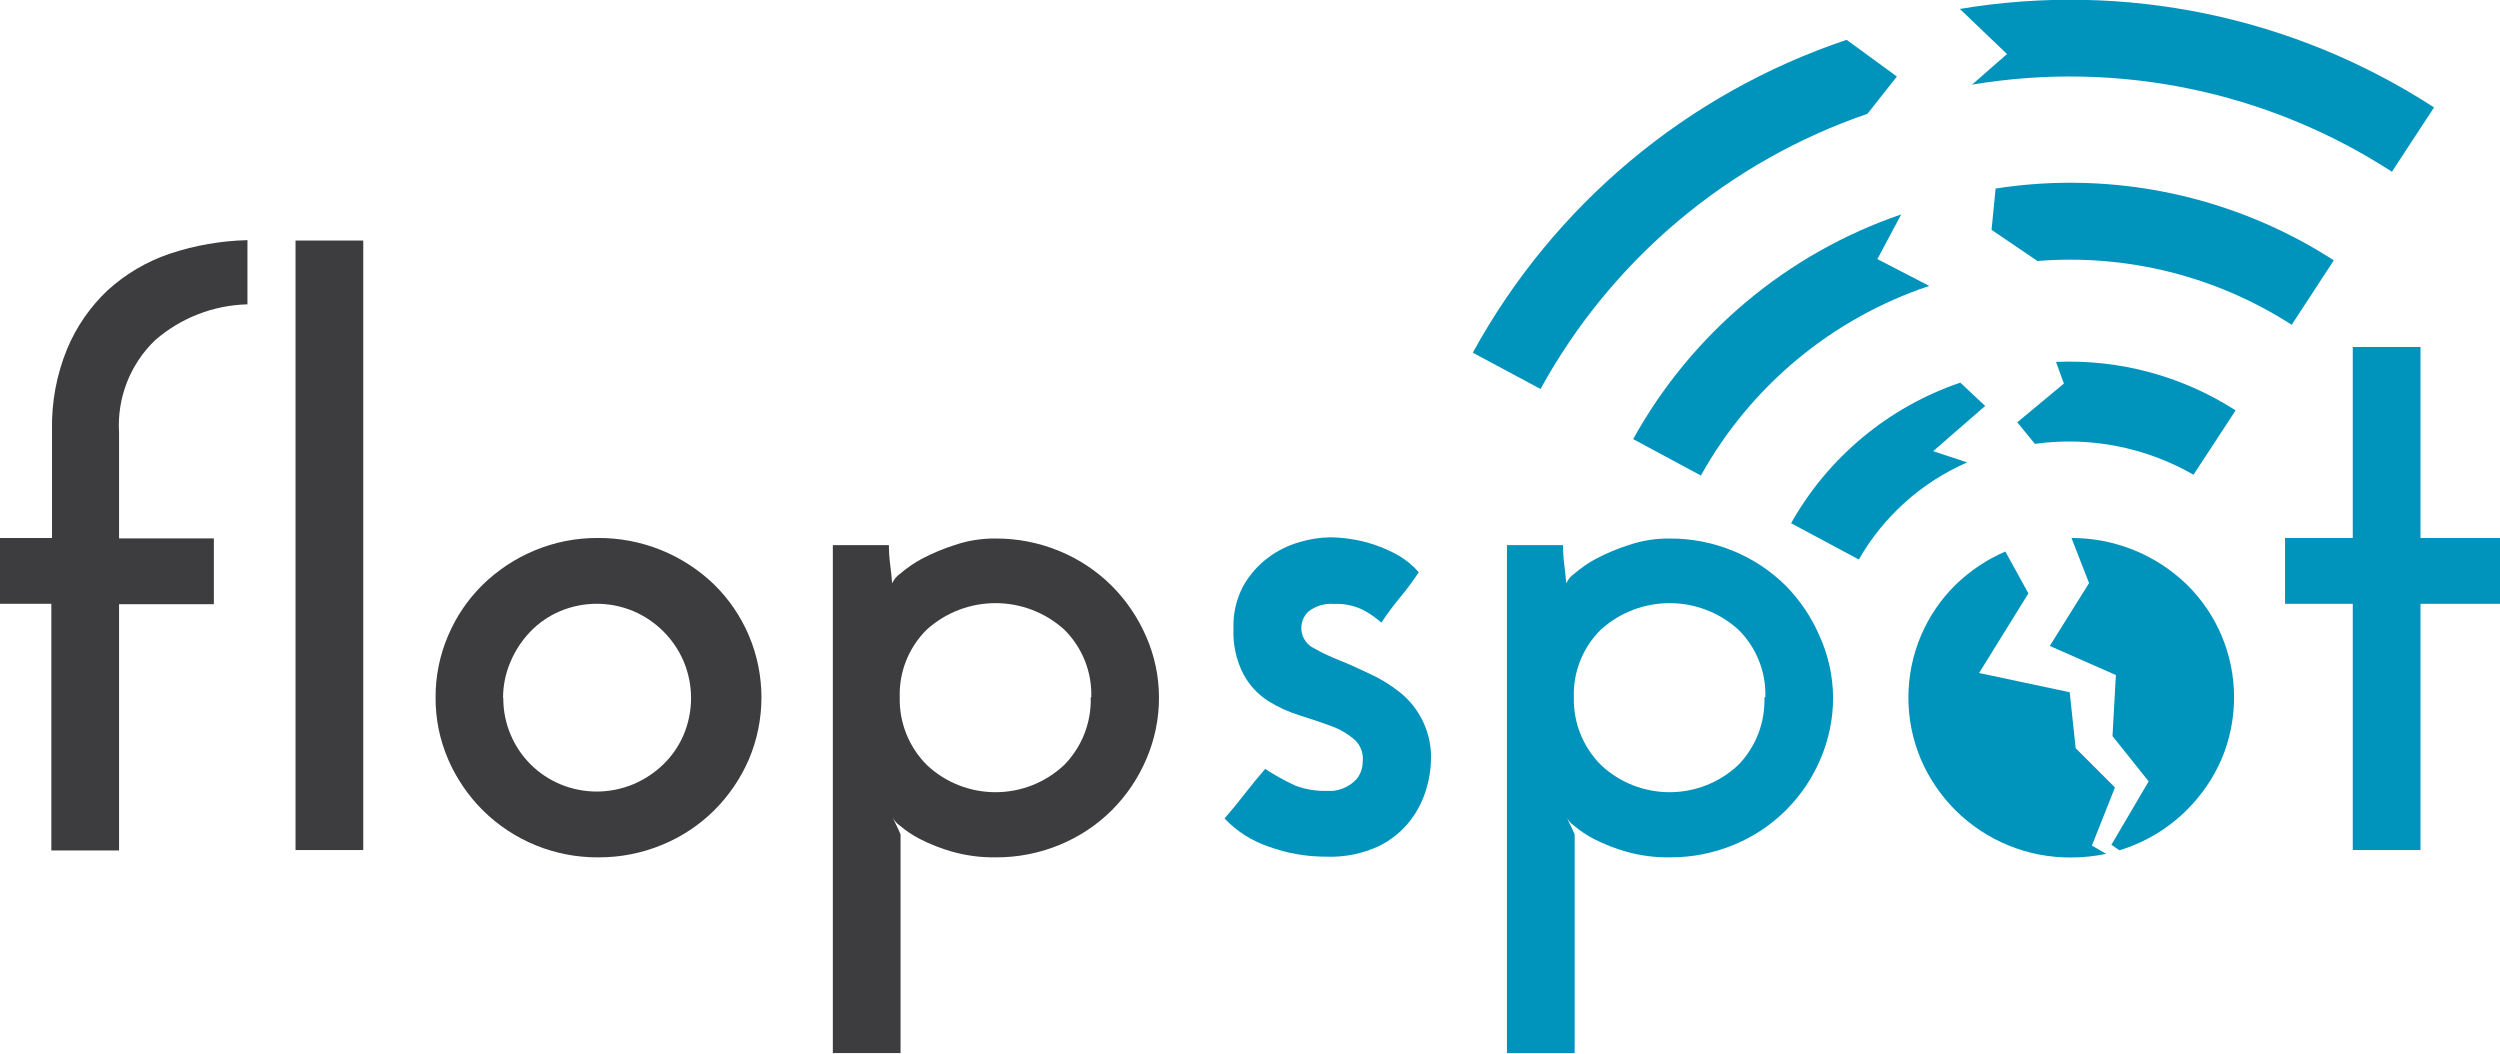
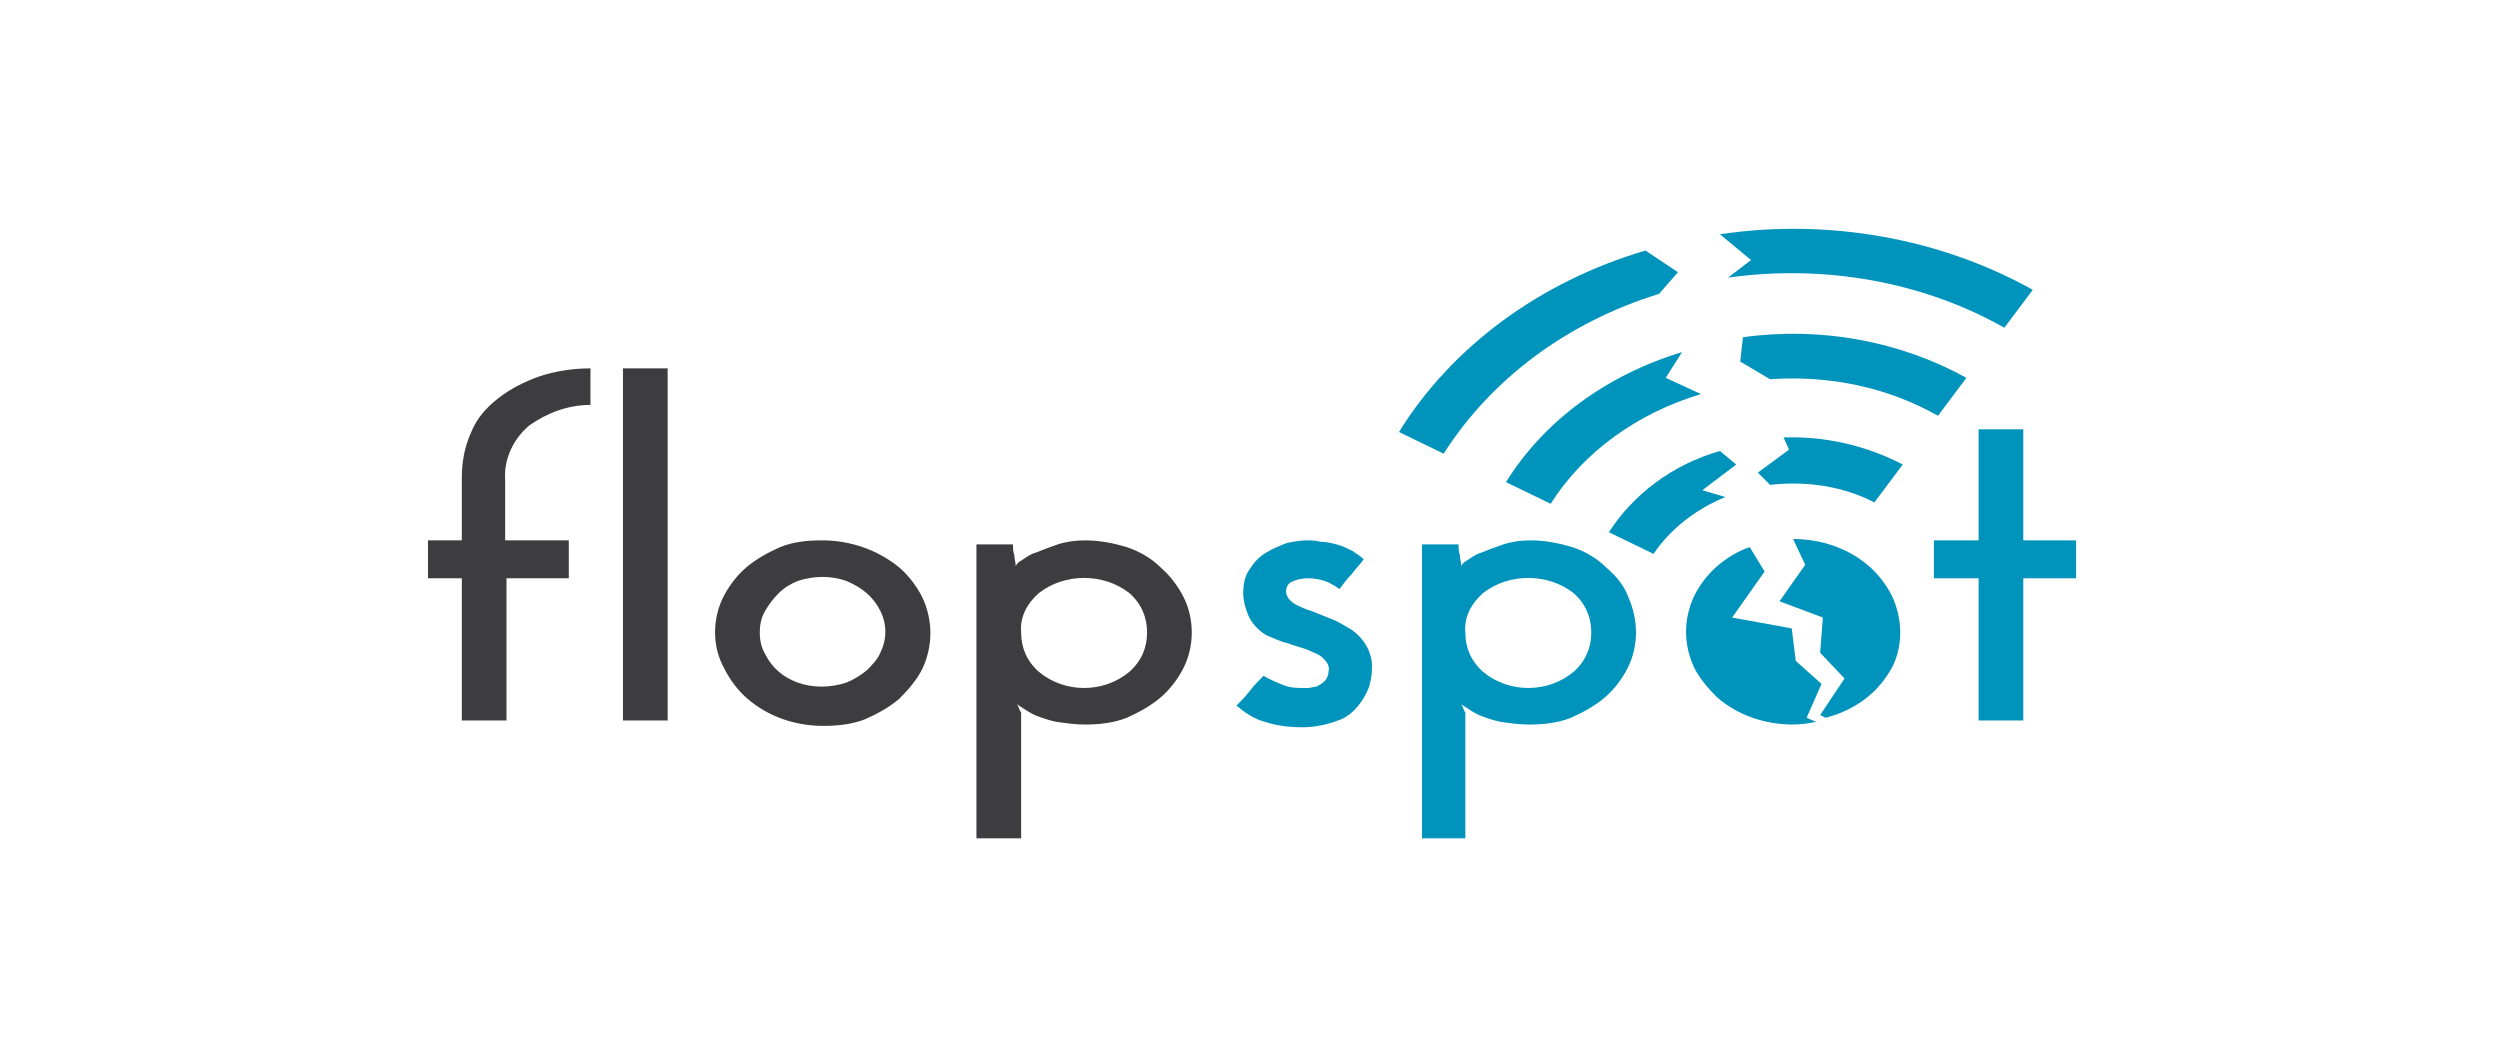
- <svg xmlns="http://www.w3.org/2000/svg" id="Ebene_1" data-name="Ebene 1" viewBox="0 0 184.58 77.76">
-   <defs>
-     <style>.cls-1{fill:#3d3d3f;}.cls-2{fill:#0093bc;}</style>
-   </defs>
-   <path class="cls-1" d="M329.66,303.33v-4.86h3.84v-8a14.91,14.91,0,0,1,1.11-5.94,12.6,12.6,0,0,1,3-4.35,13,13,0,0,1,4.59-2.7,19.67,19.67,0,0,1,5.73-1v4.74a10.79,10.79,0,0,0-6.81,2.64,8.72,8.72,0,0,0-2.67,6.84v7.8h7v4.86h-7v18.18h-5V303.33h-3.84Z" transform="translate(-329.66 -258.75)" />
-   <path class="cls-1" d="M356.48,321.51h-5v-45h5v45Z" transform="translate(-329.66 -258.75)" />
-   <path class="cls-1" d="M361.82,310.23a11.41,11.41,0,0,1,.93-4.56,11.65,11.65,0,0,1,2.55-3.75,12.19,12.19,0,0,1,3.81-2.52,11.94,11.94,0,0,1,4.71-.93,12.25,12.25,0,0,1,8.58,3.45,11.67,11.67,0,0,1,2.55,3.75,11.72,11.72,0,0,1,0,9.15,12.1,12.1,0,0,1-2.55,3.75,11.85,11.85,0,0,1-3.84,2.55,12.16,12.16,0,0,1-4.74.93,12,12,0,0,1-8.52-3.48,12.08,12.08,0,0,1-2.55-3.75A11.34,11.34,0,0,1,361.82,310.23Zm5,0.06a6.8,6.8,0,0,0,.54,2.7,6.84,6.84,0,0,0,3.66,3.66,7,7,0,0,0,5.4,0,7.26,7.26,0,0,0,2.22-1.47,6.68,6.68,0,0,0,1.5-2.19,7,7,0,0,0,0-5.4,7.05,7.05,0,0,0-3.72-3.72,7,7,0,0,0-5.4,0,6.66,6.66,0,0,0-2.19,1.5,7.27,7.27,0,0,0-1.47,2.22A6.79,6.79,0,0,0,366.8,310.29Z" transform="translate(-329.66 -258.75)" />
-   <path class="cls-1" d="M415.23,310.23a11.43,11.43,0,0,1-.93,4.56,12,12,0,0,1-2.55,3.78,11.84,11.84,0,0,1-3.84,2.55,12.16,12.16,0,0,1-4.74.93,11.28,11.28,0,0,1-3.21-.42,12.94,12.94,0,0,1-2.37-.93,7.71,7.71,0,0,1-1.5-1,1.45,1.45,0,0,1-.54-0.66c0.08,0.2.18,0.42,0.3,0.66s0.22,0.46.3,0.66v16.14h-5V299h4.14a11,11,0,0,0,.09,1.41q0.09,0.69.15,1.41a1.7,1.7,0,0,1,.6-0.72,9.05,9.05,0,0,1,1.62-1.11,15.14,15.14,0,0,1,2.4-1,9.07,9.07,0,0,1,3-.48,12.16,12.16,0,0,1,4.74.93,11.85,11.85,0,0,1,3.84,2.55,12.11,12.11,0,0,1,2.55,3.75A11.21,11.21,0,0,1,415.23,310.23Zm-5,0a6.71,6.71,0,0,0-2-5,7.57,7.57,0,0,0-10.14,0,6.71,6.71,0,0,0-2,5,6.83,6.83,0,0,0,2,5,7.4,7.4,0,0,0,10.14,0A6.83,6.83,0,0,0,410.19,310.23Z" transform="translate(-329.66 -258.75)" />
-   <path class="cls-2" d="M434.41,301q-0.66,1-1.38,1.86t-1.38,1.86a7.23,7.23,0,0,0-1.17-.84,4.34,4.34,0,0,0-2.31-.54,2.72,2.72,0,0,0-1.92.57,1.69,1.69,0,0,0-.48,1.53,1.66,1.66,0,0,0,.9,1.17,14.22,14.22,0,0,0,1.83.87q1.05,0.42,2.25,1a10.53,10.53,0,0,1,2.22,1.35,6.12,6.12,0,0,1,2.34,5.13,7.92,7.92,0,0,1-.33,2,7.16,7.16,0,0,1-1.17,2.34,6.66,6.66,0,0,1-2.34,1.92,8.46,8.46,0,0,1-3.9.78,12.26,12.26,0,0,1-4.26-.75,8,8,0,0,1-3.24-2.07q0.78-.9,1.5-1.83t1.5-1.83a16.68,16.68,0,0,0,2.22,1.23,6,6,0,0,0,2.34.39l0.45,0a2.7,2.7,0,0,0,.87-0.24,2.61,2.61,0,0,0,.87-0.63,2,2,0,0,0,.45-1.26,1.91,1.91,0,0,0-.6-1.65,5.59,5.59,0,0,0-1.71-1q-1.05-.39-2.31-0.78a10.16,10.16,0,0,1-2.37-1.08,5.39,5.39,0,0,1-1.83-2,6.76,6.76,0,0,1-.72-3.36,6.22,6.22,0,0,1,.72-3.12,6.71,6.71,0,0,1,1.8-2.07,7.13,7.13,0,0,1,2.34-1.17,8.36,8.36,0,0,1,2.28-.36,11.07,11.07,0,0,1,1.47.12,9.93,9.93,0,0,1,1.77.42,10.65,10.65,0,0,1,1.77.78A6,6,0,0,1,434.41,301Z" transform="translate(-329.66 -258.75)" />
-   <path class="cls-2" d="M465,310.23a11.43,11.43,0,0,1-.93,4.56,12,12,0,0,1-2.55,3.78,11.84,11.84,0,0,1-3.84,2.55,12.16,12.16,0,0,1-4.74.93,11.28,11.28,0,0,1-3.21-.42,12.94,12.94,0,0,1-2.37-.93,7.71,7.71,0,0,1-1.5-1,1.45,1.45,0,0,1-.54-0.66c0.08,0.2.18,0.42,0.3,0.66s0.22,0.46.3,0.66v16.14h-5V299h4.14a11,11,0,0,0,.09,1.41q0.09,0.69.15,1.41a1.7,1.7,0,0,1,.6-0.72,9.05,9.05,0,0,1,1.62-1.11,15.14,15.14,0,0,1,2.4-1,9.07,9.07,0,0,1,3-.48,12.16,12.16,0,0,1,4.74.93,11.85,11.85,0,0,1,3.84,2.55A12.11,12.11,0,0,1,464,305.7,11.21,11.21,0,0,1,465,310.23Zm-5,0a6.71,6.71,0,0,0-2-5,7.57,7.57,0,0,0-10.14,0,6.71,6.71,0,0,0-2,5,6.83,6.83,0,0,0,2,5,7.4,7.4,0,0,0,10.14,0A6.83,6.83,0,0,0,459.93,310.23Z" transform="translate(-329.66 -258.75)" />
-   <path class="cls-2" d="M503.37,284.37h5v14.1h5.88v4.86h-5.88v18.18h-5V303.33h-5v-4.86h5v-14.1Z" transform="translate(-329.66 -258.75)" />
-   <path class="cls-2" d="M469.71,264.4L466,261.69a49.37,49.37,0,0,0-27.6,23.1l5,2.68a43.71,43.71,0,0,1,24.14-20.32Z" transform="translate(-329.66 -258.75)" />
-   <path class="cls-2" d="M474.36,259.41l3.48,3.33L475.26,265a43.69,43.69,0,0,1,31,6.43l3.11-4.75A49.35,49.35,0,0,0,474.36,259.41Z" transform="translate(-329.66 -258.75)" />
-   <path class="cls-2" d="M468.27,277.88l1.76-3.3a35.9,35.9,0,0,0-19.79,16.59l5,2.69a30.25,30.25,0,0,1,16.86-14Z" transform="translate(-329.66 -258.75)" />
-   <path class="cls-2" d="M477,272.67l-0.3,3.05,3.39,2.3a30.18,30.18,0,0,1,18.77,4.71l3.11-4.76A35.88,35.88,0,0,0,477,272.67Z" transform="translate(-329.66 -258.75)" />
-   <path class="cls-2" d="M472.39,292.06l3.84-3.34L474.39,287a22.75,22.75,0,0,0-12.49,10.38l5,2.68a17.08,17.08,0,0,1,8-7.17Z" transform="translate(-329.66 -258.75)" />
-   <path class="cls-2" d="M481.46,285.47l0.58,1.6-3.44,2.86,1.3,1.59a18.42,18.42,0,0,1,11.71,2.28l3.11-4.75A22.69,22.69,0,0,0,481.46,285.47Z" transform="translate(-329.66 -258.75)" />
-   <path class="cls-2" d="M493.68,305.67a11.67,11.67,0,0,0-2.55-3.75,12.23,12.23,0,0,0-8.53-3.45l1.3,3.33L481,306.44l4.88,2.15-0.25,4.51,2.67,3.34-2.75,4.68,0.59,0.41a12,12,0,0,0,5-3,12.1,12.1,0,0,0,2.55-3.75A11.72,11.72,0,0,0,493.68,305.67Z" transform="translate(-329.66 -258.75)" />
-   <path class="cls-2" d="M484.11,321.18l1.7-4.29-2.9-2.9-0.44-4.13-6.69-1.42,3.64-5.88-1.7-3.09a12.16,12.16,0,0,0-3.68,2.46,11.65,11.65,0,0,0-2.55,3.75,11.72,11.72,0,0,0,0,9.15,12.08,12.08,0,0,0,2.55,3.75,12,12,0,0,0,8.52,3.48,12.61,12.61,0,0,0,2.6-.27Z" transform="translate(-329.66 -258.75)" />
+ <svg xmlns="http://www.w3.org/2000/svg" version="1.1" id="Ebene_1" x="0px" y="0px" viewBox="0 0 184.6 77.8" style="enable-background:new 0 0 184.6 77.8;" xml:space="preserve">
+   <style type="text/css">
+ 	.st0{fill:#3D3D3F;}
+ 	.st1{fill:#0093BC;}
+ </style>
+   <path class="st0" d="M31.6,42.7v-2.8h2.5v-4.6c0-1.2,0.2-2.3,0.7-3.4c0.4-1,1.1-1.8,2-2.5c0.9-0.7,1.9-1.2,3-1.6  c1.2-0.4,2.5-0.6,3.8-0.6v2.7c-1.7,0-3.2,0.6-4.5,1.5c-1.2,1-1.9,2.5-1.8,4v4.5H42v2.8h-4.6v10.5h-3.3V42.7H31.6L31.6,42.7z" />
+   <path class="st0" d="M49.3,53.2H46V27.2h3.3V53.2z" />
+   <path class="st0" d="M52.8,46.7c0-0.9,0.2-1.8,0.6-2.6c0.4-0.8,1-1.6,1.7-2.2c0.7-0.6,1.6-1.1,2.5-1.5c1-0.4,2-0.5,3.1-0.5  c2.1,0,4.1,0.7,5.7,2c0.7,0.6,1.3,1.4,1.7,2.2c0.8,1.7,0.8,3.6,0,5.3c-0.4,0.8-1,1.5-1.7,2.2c-0.7,0.6-1.6,1.1-2.5,1.5  c-1,0.4-2.1,0.5-3.1,0.5c-2.1,0-4.1-0.7-5.6-2c-0.7-0.6-1.3-1.4-1.7-2.2C53,48.5,52.8,47.6,52.8,46.7z M56.1,46.7  c0,0.5,0.1,1.1,0.4,1.6c0.5,1,1.3,1.7,2.4,2.1c1.1,0.4,2.4,0.4,3.6,0c0.5-0.2,1-0.5,1.5-0.9c0.4-0.4,0.8-0.8,1-1.3  c0.5-1,0.5-2.1,0-3.1c-0.5-1-1.3-1.7-2.5-2.2c-1.1-0.4-2.4-0.4-3.6,0c-0.5,0.2-1,0.5-1.4,0.9c-0.4,0.4-0.7,0.8-1,1.3  C56.2,45.6,56.1,46.2,56.1,46.7L56.1,46.7z" />
+   <path class="st0" d="M88,46.7c0,0.9-0.2,1.8-0.6,2.6c-0.4,0.8-1,1.6-1.7,2.2c-0.7,0.6-1.6,1.1-2.5,1.5c-1,0.4-2.1,0.5-3.1,0.5  c-0.7,0-1.4-0.1-2.1-0.2c-0.5-0.1-1.1-0.3-1.6-0.5c-0.4-0.2-0.7-0.4-1-0.6c-0.2-0.1-0.3-0.2-0.4-0.4c0.1,0.1,0.1,0.2,0.2,0.4  s0.1,0.3,0.2,0.4v9.3h-3.3V40.2h2.7c0,0.3,0,0.5,0.1,0.8c0,0.3,0.1,0.5,0.1,0.8c0.1-0.2,0.2-0.3,0.4-0.4c0.3-0.2,0.7-0.5,1.1-0.6  c0.5-0.2,1-0.4,1.6-0.6c0.6-0.2,1.3-0.3,2-0.3c1.1,0,2.1,0.2,3.1,0.5c0.9,0.3,1.8,0.8,2.5,1.5c0.7,0.6,1.3,1.4,1.7,2.2  C87.8,44.9,88,45.8,88,46.7z M84.7,46.7c0-1.1-0.4-2.1-1.3-2.9c-1.9-1.5-4.8-1.5-6.7,0c-0.9,0.8-1.4,1.8-1.3,2.9  c0,1.1,0.4,2.1,1.3,2.9c1.9,1.6,4.8,1.6,6.7,0C84.3,48.8,84.7,47.8,84.7,46.7L84.7,46.7z" />
+   <path class="st1" d="M100.7,41.3c-0.3,0.4-0.6,0.7-0.9,1.1c-0.3,0.3-0.6,0.7-0.9,1.1c-0.2-0.2-0.5-0.3-0.8-0.5  c-0.5-0.2-1-0.3-1.5-0.3c-0.5,0-0.9,0.1-1.3,0.3c-0.3,0.2-0.4,0.6-0.3,0.9c0.1,0.3,0.3,0.5,0.6,0.7c0.4,0.2,0.8,0.4,1.2,0.5  c0.5,0.2,1,0.4,1.5,0.6c0.5,0.2,1,0.5,1.5,0.8c1,0.7,1.6,1.8,1.5,3c0,0.4-0.1,0.8-0.2,1.2c-0.2,0.5-0.4,0.9-0.8,1.4  c-0.4,0.5-0.9,0.9-1.5,1.1c-0.8,0.3-1.7,0.5-2.6,0.5c-1,0-1.9-0.1-2.8-0.4c-0.8-0.2-1.5-0.7-2.1-1.2c0.3-0.3,0.7-0.7,1-1.1  s0.6-0.7,1-1.1c0.5,0.3,1,0.5,1.5,0.7c0.5,0.2,1,0.2,1.5,0.2h0.3c0.2,0,0.4-0.1,0.6-0.1c0.2-0.1,0.4-0.2,0.6-0.4  c0.2-0.2,0.3-0.5,0.3-0.7c0.1-0.4-0.1-0.7-0.4-1c-0.3-0.3-0.7-0.4-1.1-0.6c-0.5-0.2-1-0.3-1.5-0.5c-0.5-0.1-1.1-0.4-1.6-0.6  c-0.5-0.3-0.9-0.7-1.2-1.2c-0.3-0.6-0.5-1.3-0.5-1.9c0-0.6,0.1-1.3,0.5-1.8c0.3-0.5,0.7-0.9,1.2-1.2c0.5-0.3,1-0.5,1.5-0.7  c0.5-0.1,1-0.2,1.5-0.2c0.3,0,0.6,0,1,0.1c0.4,0,0.8,0.1,1.2,0.2c0.4,0.1,0.8,0.3,1.2,0.5C100,40.8,100.4,41,100.7,41.3z" />
+   <path class="st1" d="M120.8,46.7c0,0.9-0.2,1.8-0.6,2.6c-0.4,0.8-1,1.6-1.7,2.2c-0.7,0.6-1.6,1.1-2.5,1.5c-1,0.4-2.1,0.5-3.1,0.5  c-0.7,0-1.4-0.1-2.1-0.2c-0.5-0.1-1.1-0.3-1.6-0.5c-0.4-0.2-0.7-0.4-1-0.6c-0.2-0.1-0.3-0.2-0.4-0.4c0.1,0.1,0.1,0.2,0.2,0.4  s0.1,0.3,0.2,0.4v9.3H105V40.2h2.7c0,0.3,0,0.5,0.1,0.8c0,0.3,0.1,0.5,0.1,0.8c0.1-0.2,0.2-0.3,0.4-0.4c0.3-0.2,0.7-0.5,1.1-0.6  c0.5-0.2,1-0.4,1.6-0.6c0.6-0.2,1.3-0.3,2-0.3c1.1,0,2.1,0.2,3.1,0.5c0.9,0.3,1.8,0.8,2.5,1.5c0.7,0.6,1.3,1.3,1.6,2.1  C120.6,44.9,120.8,45.8,120.8,46.7z M117.5,46.7c0-1.1-0.4-2.1-1.3-2.9c-1.9-1.5-4.8-1.5-6.7,0c-0.9,0.8-1.4,1.8-1.3,2.9  c0,1.1,0.4,2.1,1.3,2.9c1.9,1.6,4.8,1.6,6.7,0C117.1,48.8,117.5,47.8,117.5,46.7L117.5,46.7z" />
+   <path class="st1" d="M146.1,31.7h3.3v8.2h3.9v2.8h-3.9v10.5h-3.3V42.7h-3.3v-2.8h3.3V31.7z" />
+   <path class="st1" d="M123.9,20.1l-2.4-1.6c-7.8,2.3-14.3,7.1-18.2,13.4l3.3,1.6c3.5-5.5,9.1-9.7,15.9-11.8L123.9,20.1z" />
+   <path class="st1" d="M127,17.3l2.3,1.9l-1.7,1.3c7.1-1,14.4,0.3,20.4,3.7l2.1-2.8C143.3,17.6,135,16.1,127,17.3z" />
+   <path class="st1" d="M123,27.9l1.2-1.9c-5.6,1.7-10.2,5.1-13,9.6l3.3,1.6c2.4-3.8,6.4-6.7,11.1-8.1L123,27.9z" />
+   <path class="st1" d="M128.7,24.9l-0.2,1.8l2.2,1.3c4.4-0.3,8.7,0.6,12.4,2.7l2.1-2.8C140.3,25.2,134.5,24.1,128.7,24.9z" />
+   <path class="st1" d="M125.7,36.2l2.5-1.9l-1.2-1c-3.5,1-6.4,3.2-8.2,6l3.3,1.6c1.2-1.8,3.1-3.3,5.3-4.2L125.7,36.2z" />
+   <path class="st1" d="M131.7,32.3l0.4,0.9l-2.3,1.7l0.9,0.9c2.7-0.3,5.4,0.1,7.7,1.3l2.1-2.8C137.8,32.9,134.8,32.2,131.7,32.3z" />
+   <path class="st1" d="M139.7,44c-0.4-0.8-1-1.6-1.7-2.2c-1.5-1.3-3.5-2-5.6-2l0.9,1.9l-1.9,2.7l3.2,1.2l-0.2,2.6l1.8,1.9l-1.8,2.7  l0.4,0.2c1.2-0.3,2.4-0.9,3.3-1.7c0.7-0.6,1.3-1.4,1.7-2.2C140.5,47.6,140.5,45.7,139.7,44z" />
+   <path class="st1" d="M133.4,53l1.1-2.5l-1.9-1.7l-0.3-2.4l-4.4-0.8l2.4-3.4l-1.1-1.8c-0.9,0.3-1.7,0.8-2.4,1.4  c-0.7,0.6-1.3,1.4-1.7,2.2c-0.8,1.7-0.8,3.6,0,5.3c0.4,0.8,1,1.5,1.7,2.2c1.5,1.3,3.5,2,5.6,2c0.6,0,1.2-0.1,1.7-0.2L133.4,53z" />
</svg>
